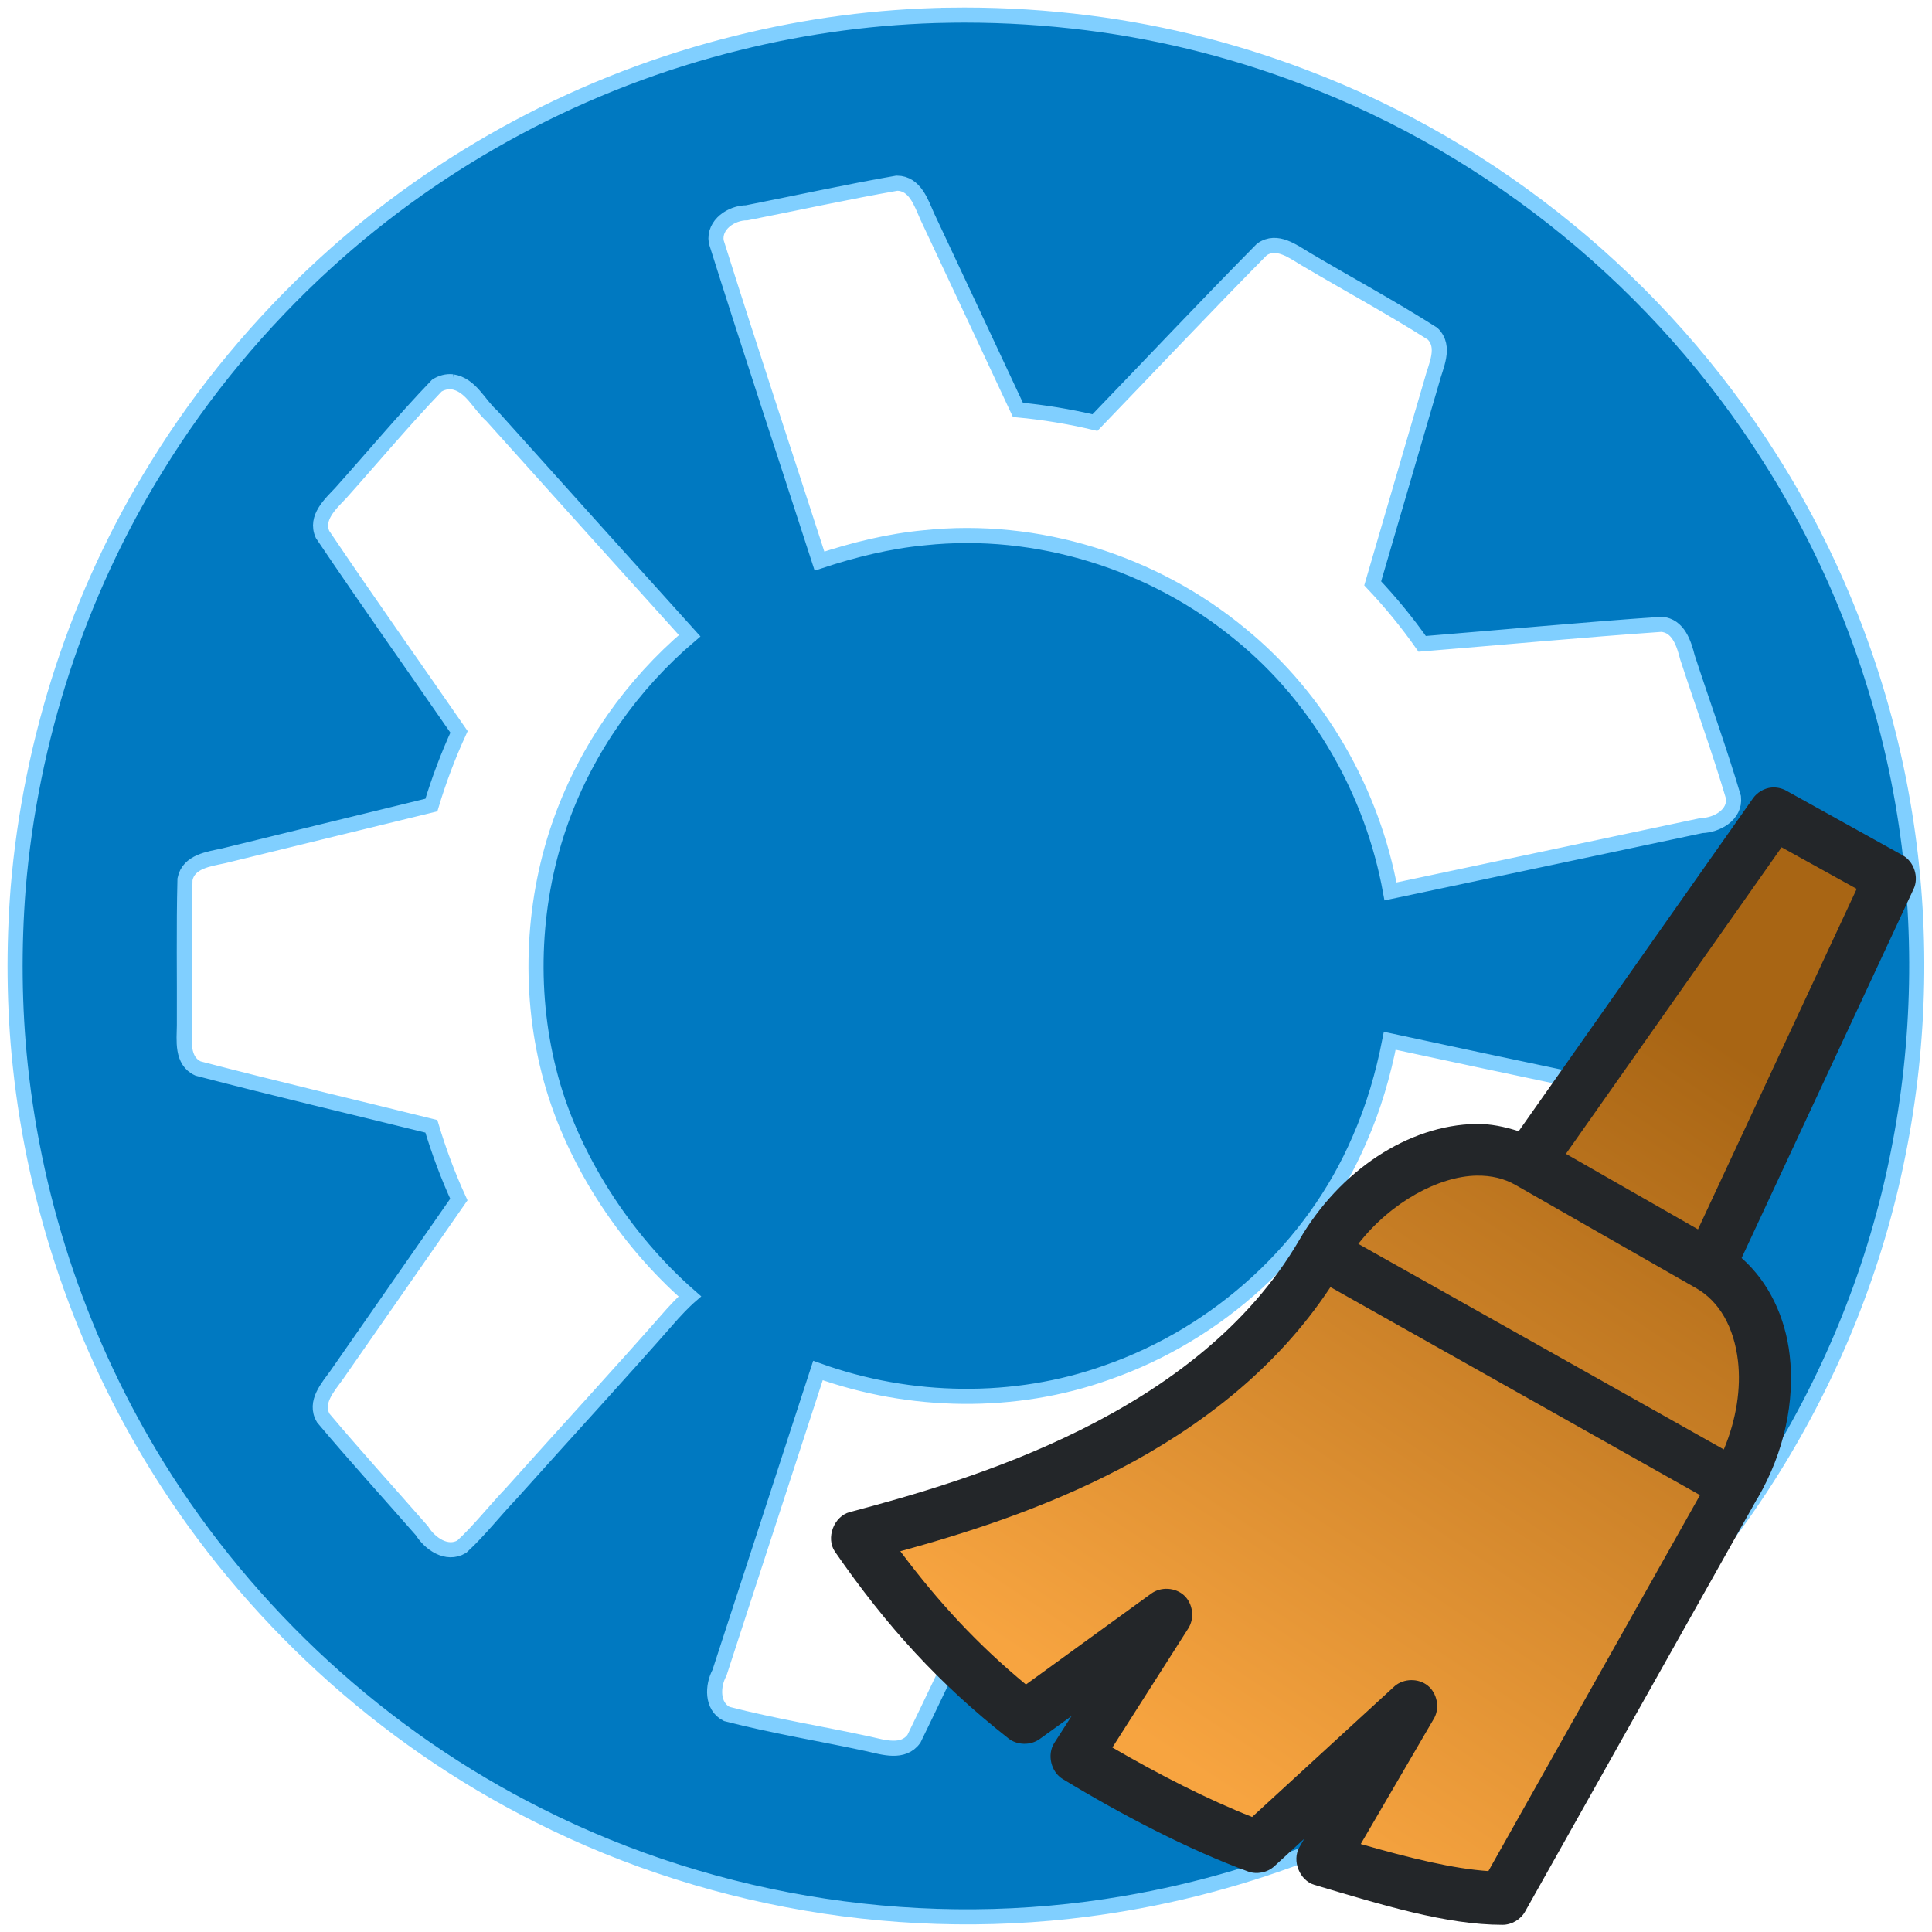
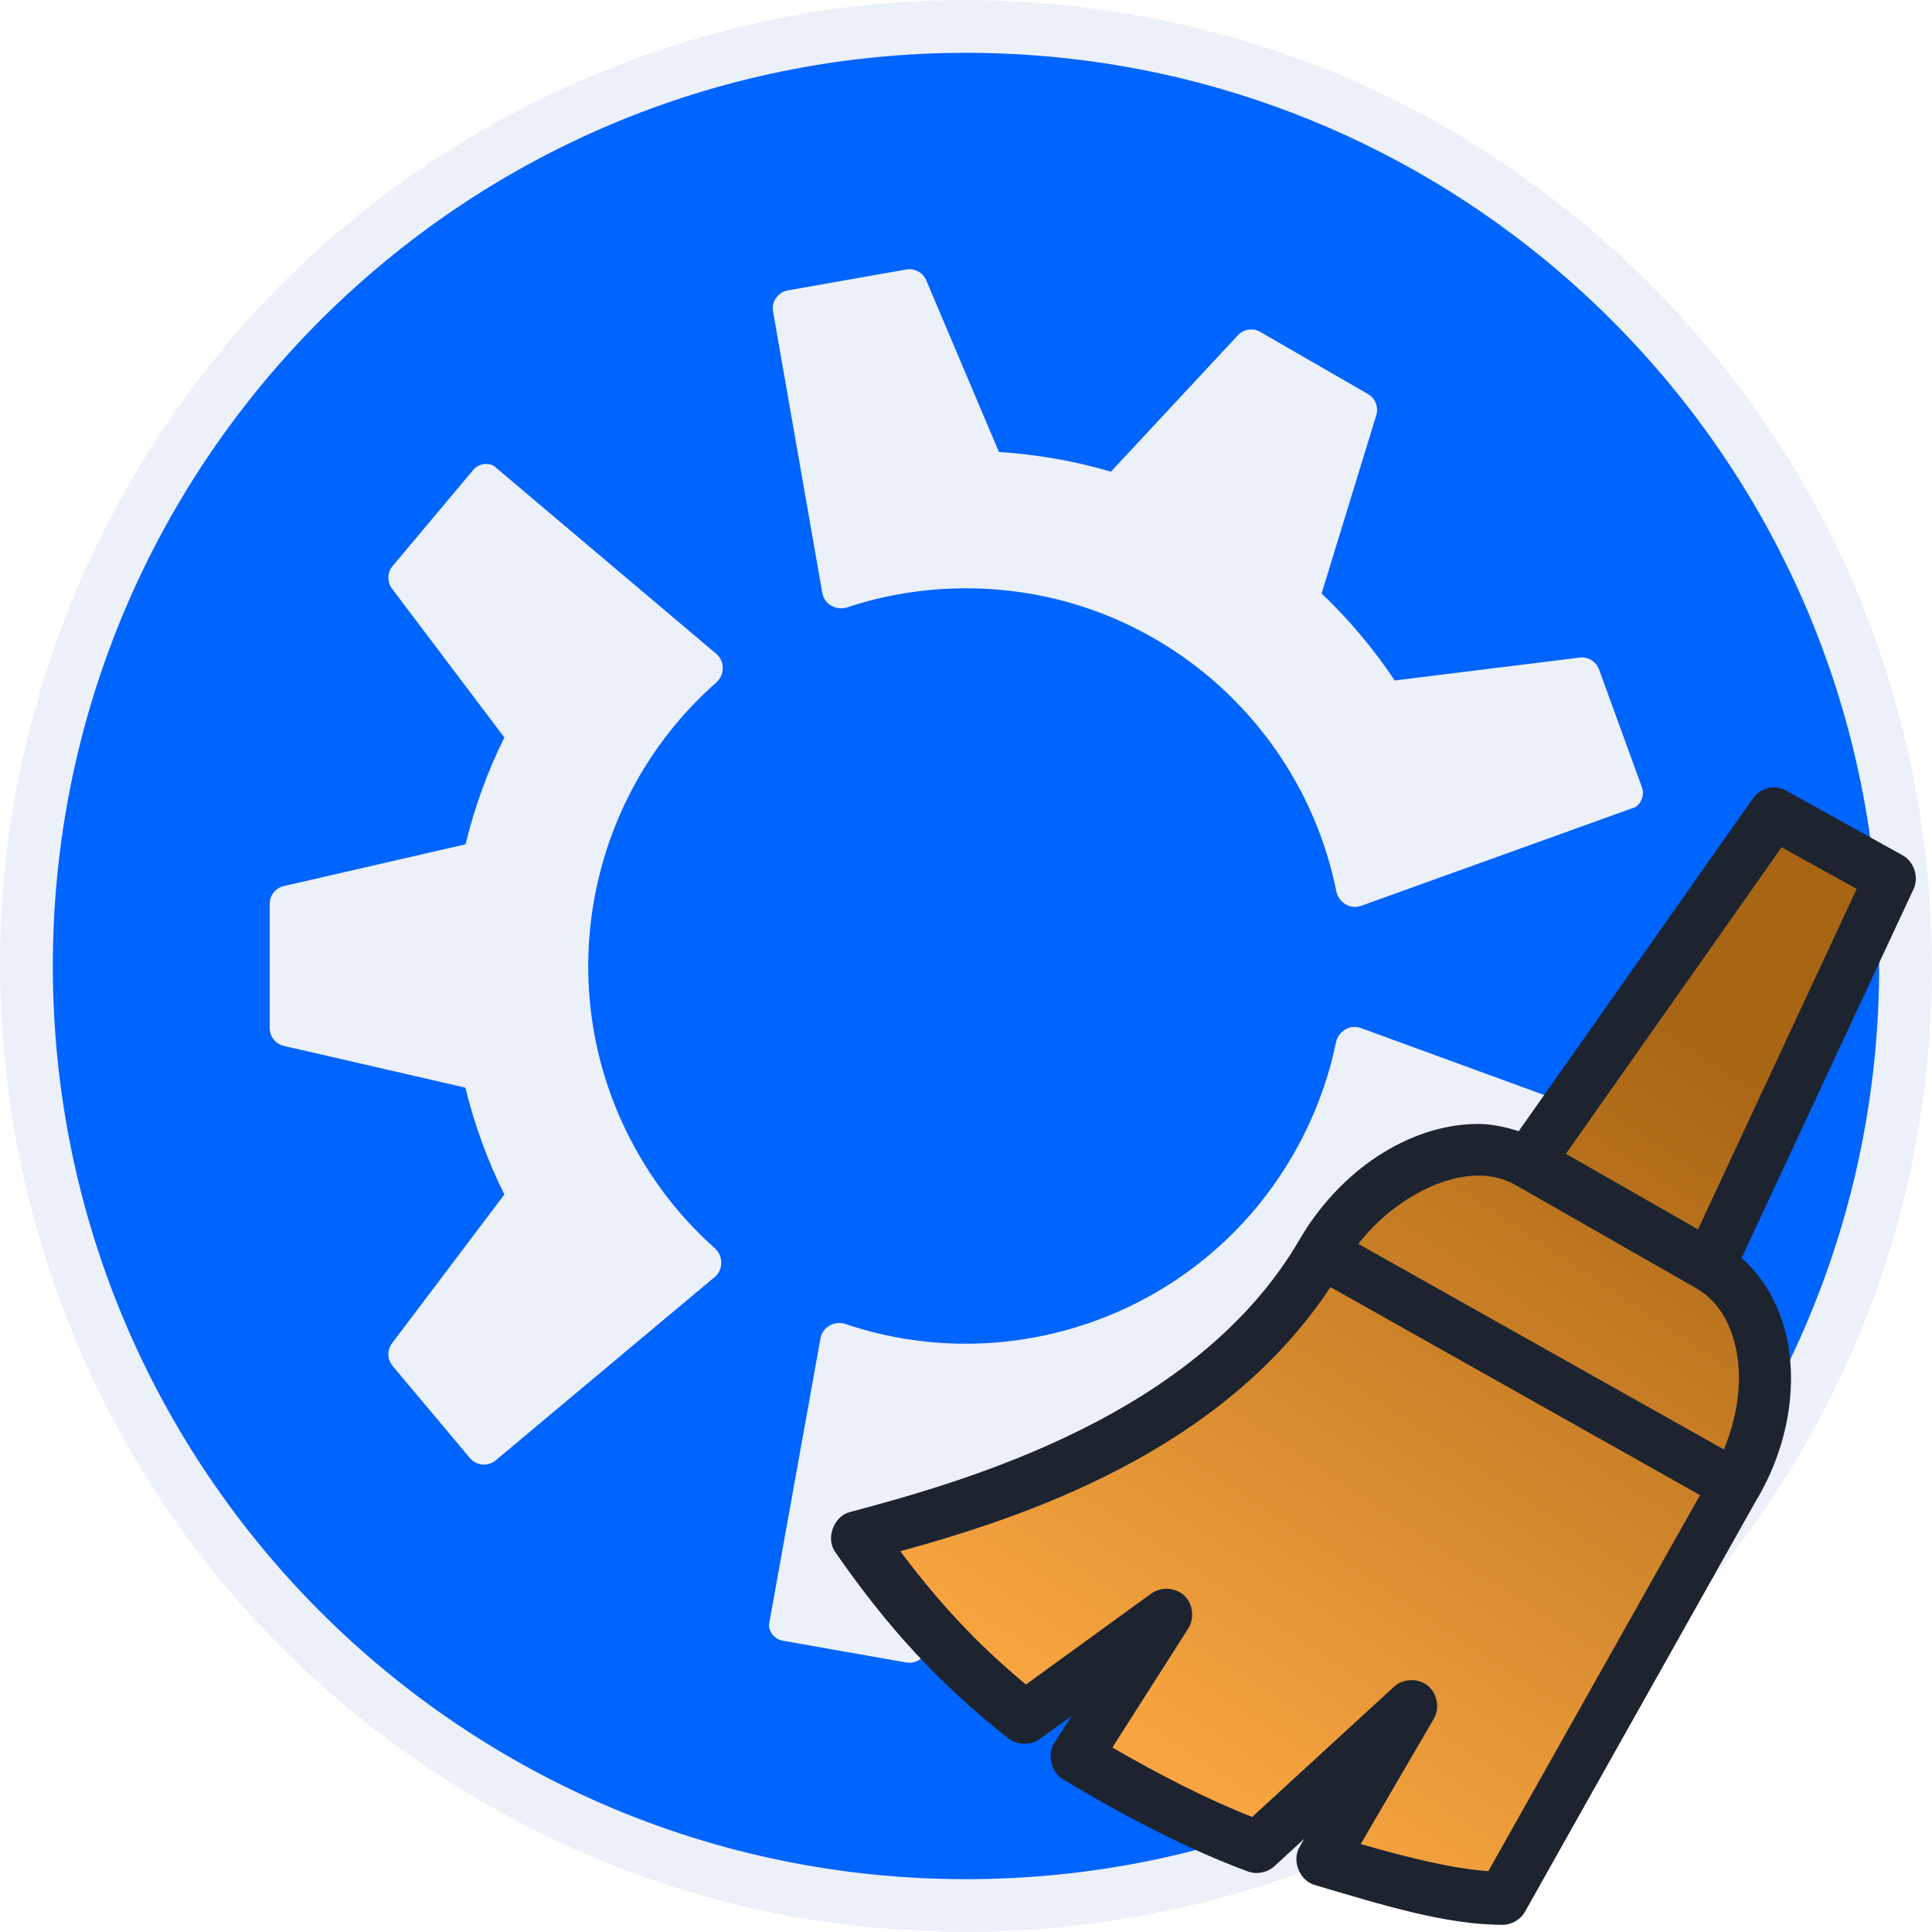
<svg xmlns="http://www.w3.org/2000/svg" data-name="Layer 3" version="1.1" viewBox="0 0 128 128">
  <defs>
    <linearGradient id="linearGradient56427" x1="-39.26" x2="-72.077" y1="60.847" y2="110.359" gradientTransform="translate(-15.58065,1.129032)" gradientUnits="userSpaceOnUse">
      <stop stop-color="#a86514" offset="0" />
      <stop stop-color="#f7a440" offset="1" />
    </linearGradient>
  </defs>
-   <path d="m62.862 1.007c-4.711 0.076-9.424 0.699-13.978 1.834-10.164 2.504-19.622 7.555-27.35 14.616-4.27 3.902-8.095 8.488-11.149 13.462-5.196 8.369-8.368 18.088-9.183 27.949-0.301 3.853-0.274 7.861 0.142 11.732 0.989 9.369 4.115 18.527 9.089 26.565 6.058 9.787 14.901 17.926 25.25 23.108 11.851 5.987 25.684 8.1 38.828 5.839 9.889-1.674 19.553-5.808 27.557-11.921 12.164-9.189 20.737-22.843 23.693-37.792 1.48-7.395 1.622-15.071 0.429-22.474-1.327-8.309-4.404-16.479-8.92-23.561-7.23-11.466-18.2-20.476-30.894-25.268-4.946-1.885-10.126-3.135-15.329-3.703-2.732-0.304-5.425-0.426-8.185-0.387zm-3.439 11.129c1.202 0.012 1.609 1.3 2.011 2.205 2.01 4.268 4.002 8.545 6.005 12.816 1.718 0.161 3.425 0.442 5.104 0.842 3.685-3.822 7.328-7.693 11.057-11.469 0.996-0.708 2.08 0.145 2.939 0.652 2.787 1.649 5.647 3.195 8.375 4.928 0.894 0.881 0.204 2.135-0.051 3.135-1.306 4.468-2.612 8.936-3.918 13.404 1.187 1.255 2.285 2.594 3.279 4.008 5.282-0.43 10.567-0.926 15.85-1.295 1.122 0.086 1.492 1.277 1.724 2.191 1.011 3.095 2.126 6.158 3.051 9.278 0.127 1.158-1.103 1.839-2.114 1.866-6.87 1.454-13.741 2.907-20.611 4.363-1.204-6.601-4.716-12.781-9.93-17.033-5.786-4.79-13.494-7.191-20.945-6.4-2.372 0.223-4.697 0.8-6.955 1.546-2.281-7.056-4.619-14.094-6.844-21.164-0.167-1.133 1.01-1.909 2.028-1.912 3.314-0.654 6.621-1.38 9.945-1.961zm-29.459 13.158c1.238 0.196 1.759 1.5 2.617 2.257 4.365 4.86 8.735 9.717 13.111 14.568-3.808 3.239-6.782 7.452-8.49 12.154-1.903 5.237-2.225 11.235-0.828 16.709 1.403 5.599 4.983 11.111 9.327 14.906 0 0-0.467 0.403-1.14 1.147-3.505 4.001-7.126 7.923-10.675 11.892-1.111 1.165-2.112 2.454-3.289 3.543-0.998 0.59-2.116-0.201-2.644-1.055-2.175-2.487-4.404-4.934-6.53-7.459-0.625-1.05 0.317-2.062 0.895-2.875l8.082-11.609c-0.721-1.572-1.325-3.196-1.822-4.852-5.151-1.276-10.324-2.489-15.455-3.828-1.104-0.505-0.917-1.864-0.906-2.857 0.016-3.226-0.043-6.46 0.039-9.682 0.238-1.181 1.585-1.34 2.556-1.552 4.588-1.129 9.179-2.242 13.768-3.364 0.499-1.655 1.11-3.277 1.832-4.848-3.013-4.361-6.086-8.687-9.043-13.082-0.493-1.106 0.524-2.02 1.207-2.743 2.121-2.371 4.167-4.822 6.366-7.116 0.301-0.194 0.667-0.292 1.023-0.254zm62.6 43.764c7.127 1.546 14.277 2.998 21.393 4.588 0.489 0.104 0.48 0.86 1.045 0.719 0.313 0.24-0.298 1.084-0.349 1.563-1.127 3.329-2.205 6.681-3.395 9.983-0.597 1.033-1.914 0.77-2.893 0.657-4.716-0.393-9.431-0.801-14.146-1.2-0.996 1.413-2.091 2.756-3.285 4.006 1.467 5.107 3.029 10.193 4.414 15.318 0.086 1.244-1.236 1.741-2.119 2.252-2.805 1.578-5.558 3.277-8.407 4.759-1.209 0.34-1.956-0.894-2.692-1.612-3.224-3.363-6.448-6.727-9.672-10.09-1.681 0.401-3.389 0.681-5.109 0.842-2.264 4.785-4.478 9.601-6.797 14.355-0.715 0.992-2.029 0.566-3.01 0.344-3.126-0.676-6.302-1.187-9.392-1.987-1.006-0.511-0.948-1.864-0.482-2.73 2.175-6.675 4.35-13.35 6.524-20.025 6.116 2.202 13.045 2.315 19.139 0.137 7.386-2.565 13.652-8.251 16.743-15.454 0.922-2.088 1.563-4.292 2.001-6.53 0.163 0.035 0.327 0.07 0.49 0.105z" fill="#0079c1" stroke="#80cfff" />
+   <path d="m62.745 0.019c-18.717 0.274-37.106 9.315-48.71 24.013-9.817 12.218-14.935 28.138-13.903 43.792 0.856 14.399 6.684 28.486 16.442 39.135 10.695 11.784 25.87 19.501 41.768 20.784 15.401 1.377 31.302-2.963 43.686-12.268 12.667-9.343 21.768-23.473 24.749-38.954 3.281-16.429-0.104-34.153-9.534-48.041-8.292-12.412-21.004-21.857-35.389-25.933-6.193-1.802-12.661-2.653-19.109-2.528z" fill="#ecf0f9" />
+   <path d="m63.999 3.5c-33.413 0-60.499 27.086-60.499 60.498 0 33.412 27.087 60.502 60.499 60.502 33.413 0 60.501-27.09 60.501-60.502 0-33.412-27.088-60.498-60.501-60.498zm-3.546 14.353c0.399 0.067 0.749 0.332 0.914 0.722l4.815 11.371c2.561 0.162 5.045 0.606 7.421 1.302l8.408-9.033c0.384-0.413 1.003-0.505 1.491-0.223l7.128 4.115c0.488 0.282 0.717 0.863 0.552 1.402l-3.622 11.807c1.817 1.735 3.443 3.669 4.843 5.767l12.253-1.516c0.56-0.069 1.092 0.258 1.285 0.787l2.841 7.807c0.177 0.487-5e-3 1.031-0.439 1.314l-18.158 6.537c-0.723 0.26-1.501-0.212-1.652-0.966-2.298-11.448-12.409-20.07-24.534-20.07-2.748 0-5.392 0.443-7.865 1.261-0.729 0.241-1.523-0.2-1.655-0.956l-3.262-18.643c-0.115-0.658 0.324-1.284 0.981-1.4l7.846-1.384c0.139-0.024 0.277-0.024 0.41-0.002zm-28.1 12.894c0.123 0.016 0.245 0.054 0.36 0.113l14.74 12.457c0.587 0.496 0.568 1.406-0.01 1.914-8.765 7.714-11.178 20.781-5.115 31.281 1.374 2.38 3.079 4.449 5.025 6.181 0.573 0.511 0.588 1.42-9.5e-4 1.913l-14.513 12.147c-0.512 0.428-1.275 0.361-1.704-0.15l-5.121-6.103c-0.362-0.432-0.379-1.057-0.039-1.507l7.441-9.856c-1.14-2.298-1.997-4.672-2.583-7.078l-12.027-2.765c-0.549-0.126-0.939-0.616-0.939-1.18v-8.23c0-0.564 0.389-1.053 0.939-1.18l12.036-2.767c0.594-2.442 1.455-4.817 2.572-7.078l-7.439-9.854c-0.34-0.45-0.324-1.075 0.039-1.507l5.341-6.365c0.25-0.298 0.628-0.436 0.997-0.388zm57.274 37.298c0.177-0.018 0.361 0.001 0.541 0.067l17.776 6.496c0.627 0.229 0.95 0.923 0.722 1.55l-2.725 7.486c-0.193 0.53-0.726 0.856-1.285 0.787l-12.256-1.516c-1.42 2.137-3.047 4.066-4.837 5.776l3.619 11.798c0.165 0.539-0.064 1.121-0.552 1.402l-7.129 4.115c-0.488 0.282-1.107 0.189-1.491-0.223l-8.414-9.04c-2.411 0.706-4.9 1.147-7.417 1.311l-4.813 11.369c-0.22 0.519-0.768 0.818-1.324 0.72l-8.183-1.443c-0.51-0.09-0.891-0.52-0.918-1.038l3.418-18.994c0.136-0.756 0.935-1.194 1.663-0.948 11.063 3.734 23.586-0.712 29.648-11.212 1.374-2.38 2.313-4.891 2.841-7.442 0.117-0.564 0.585-0.968 1.116-1.023z" fill="#0064ff" />
  <g transform="translate(158)">
    <path d="m-40.59 52.674c-1.01 0.168-1.305 1.332-1.919 2.003-4.891 6.95-9.783 13.898-14.673 20.848-1.828-0.685-3.848-0.724-5.711-0.156-3.958 1.131-7.086 4.203-9.028 7.749-3.789 6.031-9.914 10.172-16.317 13.033-4.329 1.953-8.888 3.322-13.465 4.558-0.868 0.393-0.954 1.64-0.261 2.249 3.114 4.475 6.869 8.602 11.238 11.923 1.057 0.546 1.886-0.595 2.705-1.075 0.645-0.524 1.395-0.883 2.119-1.281-0.483 1.232-1.27 2.296-1.928 3.43-0.309 0.836 0.386 1.577 1.121 1.856 3.749 2.217 7.623 4.268 11.725 5.753 1.082 0.169 1.663-0.982 2.426-1.529 0.526-0.577 1.216-0.937 1.871-1.344-0.208 0.796-0.583 1.521-0.903 2.264-0.168 0.851 0.592 1.553 1.401 1.614 3.887 1.108 7.809 2.454 11.895 2.442 1.086-0.227 1.274-1.524 1.853-2.301 4.996-8.914 10.036-17.808 15.004-26.734 1.82-3.714 2.333-8.395 0.234-12.107-0.515-0.919-1.222-1.716-2.017-2.403 3.861-8.294 7.74-16.58 11.588-24.879 0.302-0.86-0.444-1.567-1.186-1.836-2.449-1.332-4.858-2.754-7.332-4.032-0.141-0.047-0.292-0.052-0.439-0.046z" fill="url(#linearGradient56427)" />
-     <path d="m-40.634 52.175c-0.488 0.049-0.95 0.32-1.231 0.723l-15.519 22.048c-0.927-0.298-1.875-0.499-2.836-0.482-4.483 0.079-9.024 3.093-11.693 7.679-6.75 11.597-21.928 15.947-29.781 18.035-1.06 0.272-1.606 1.717-0.99 2.622 3.446 4.979 6.887 8.746 11.479 12.362 0.581 0.471 1.482 0.494 2.087 0.053l2.114-1.525-1.151 1.793c-0.486 0.768-0.216 1.912 0.562 2.382 3.901 2.371 8.334 4.681 12.282 6.128 0.584 0.211 1.281 0.072 1.739-0.348l1.98-1.819-0.321 0.562c-0.508 0.89 0.009 2.191 0.99 2.488 4.521 1.344 8.739 2.649 12.469 2.649 0.608 0 1.204-0.351 1.498-0.883l15.385-27.373c6e-3 -0.011 0.021-0.016 0.027-0.027 1.766-3.048 2.468-6.42 2.114-9.472-0.291-2.506-1.371-4.824-3.184-6.422l11.398-24.456c0.362-0.777 0.027-1.806-0.722-2.221l-7.706-4.281c-0.299-0.168-0.649-0.244-0.99-0.214zm0.669 3.96 4.977 2.756-10.516 22.557-8.75-5.004zm-20.202 21.754c0.971-0.017 1.834 0.195 2.569 0.615 0.069 0.041 11.903 6.803 11.987 6.85 1.512 0.864 2.495 2.566 2.756 4.816 0.208 1.794-0.098 3.858-0.937 5.86l-24.215-13.62c2.183-2.797 5.348-4.478 7.84-4.522zm-9.686 7.385 24.483 13.78-14.021 24.911c-2.303-0.15-5.218-0.861-8.455-1.793l4.87-8.348c0.376-0.697 0.185-1.651-0.432-2.148-0.617-0.497-1.589-0.482-2.191 0.034l-9.445 8.669c-2.941-1.158-6.182-2.813-9.258-4.602l5.03-7.893c0.429-0.668 0.309-1.635-0.271-2.177-0.58-0.542-1.553-0.597-2.191-0.124l-8.295 6.02c-3.183-2.63-5.805-5.46-8.322-8.83 8.083-2.224 21.253-6.523 28.497-17.499z" fill="#232629" stroke-width=".018" />
+     <path d="m-40.634 52.175c-0.488 0.049-0.95 0.32-1.231 0.723l-15.519 22.048c-0.927-0.298-1.875-0.499-2.836-0.482-4.483 0.079-9.024 3.093-11.693 7.679-6.75 11.597-21.928 15.947-29.781 18.035-1.06 0.272-1.606 1.717-0.99 2.622 3.446 4.979 6.887 8.746 11.479 12.362 0.581 0.471 1.482 0.494 2.087 0.053l2.114-1.525-1.151 1.793c-0.486 0.768-0.216 1.912 0.562 2.382 3.901 2.371 8.334 4.681 12.282 6.128 0.584 0.211 1.281 0.072 1.739-0.348l1.98-1.819-0.321 0.562c-0.508 0.89 0.009 2.191 0.99 2.488 4.521 1.344 8.739 2.649 12.469 2.649 0.608 0 1.204-0.351 1.498-0.883l15.385-27.373c6e-3 -0.011 0.021-0.016 0.027-0.027 1.766-3.048 2.468-6.42 2.114-9.472-0.291-2.506-1.371-4.824-3.184-6.422l11.398-24.456c0.362-0.777 0.027-1.806-0.722-2.221l-7.706-4.281c-0.299-0.168-0.649-0.244-0.99-0.214zm0.669 3.96 4.977 2.756-10.516 22.557-8.75-5.004zm-20.202 21.754c0.971-0.017 1.834 0.195 2.569 0.615 0.069 0.041 11.903 6.803 11.987 6.85 1.512 0.864 2.495 2.566 2.756 4.816 0.208 1.794-0.098 3.858-0.937 5.86l-24.215-13.62c2.183-2.797 5.348-4.478 7.84-4.522zm-9.686 7.385 24.483 13.78-14.021 24.911c-2.303-0.15-5.218-0.861-8.455-1.793l4.87-8.348c0.376-0.697 0.185-1.651-0.432-2.148-0.617-0.497-1.589-0.482-2.191 0.034l-9.445 8.669c-2.941-1.158-6.182-2.813-9.258-4.602l5.03-7.893c0.429-0.668 0.309-1.635-0.271-2.177-0.58-0.542-1.553-0.597-2.191-0.124l-8.295 6.02c-3.183-2.63-5.805-5.46-8.322-8.83 8.083-2.224 21.253-6.523 28.497-17.499z" fill="#1d2430" stroke-width=".018" />
  </g>
</svg>
